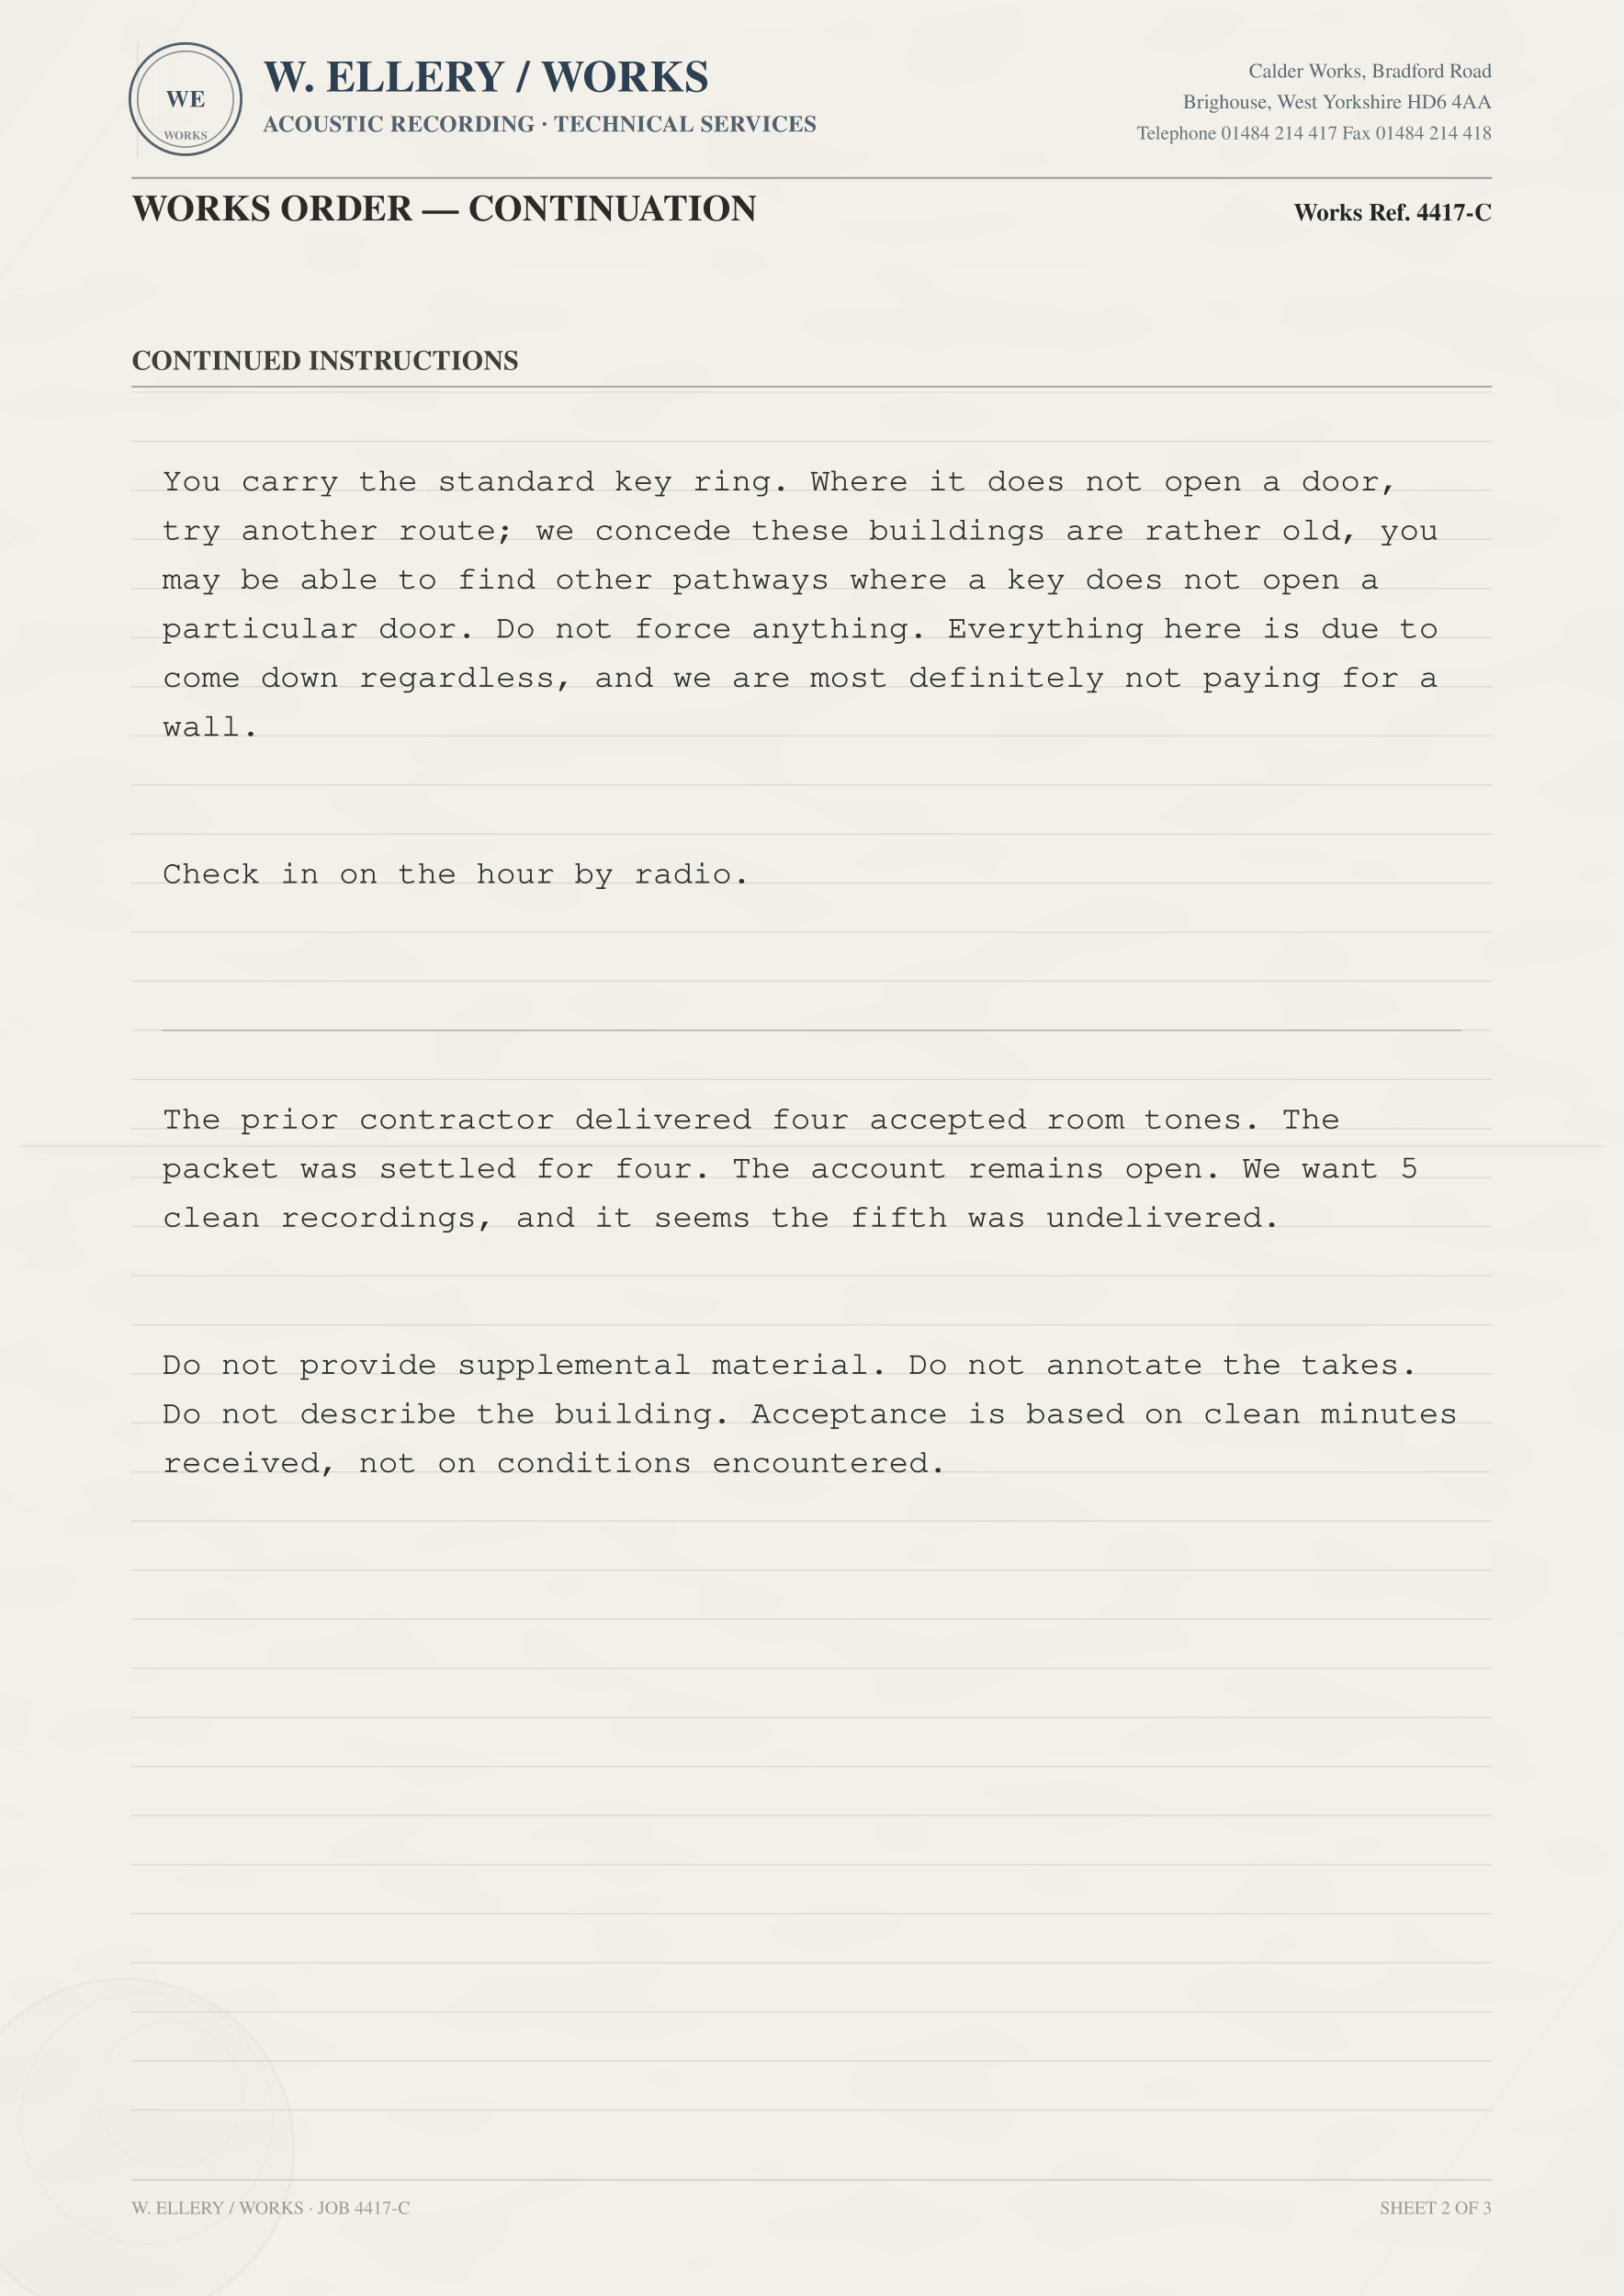
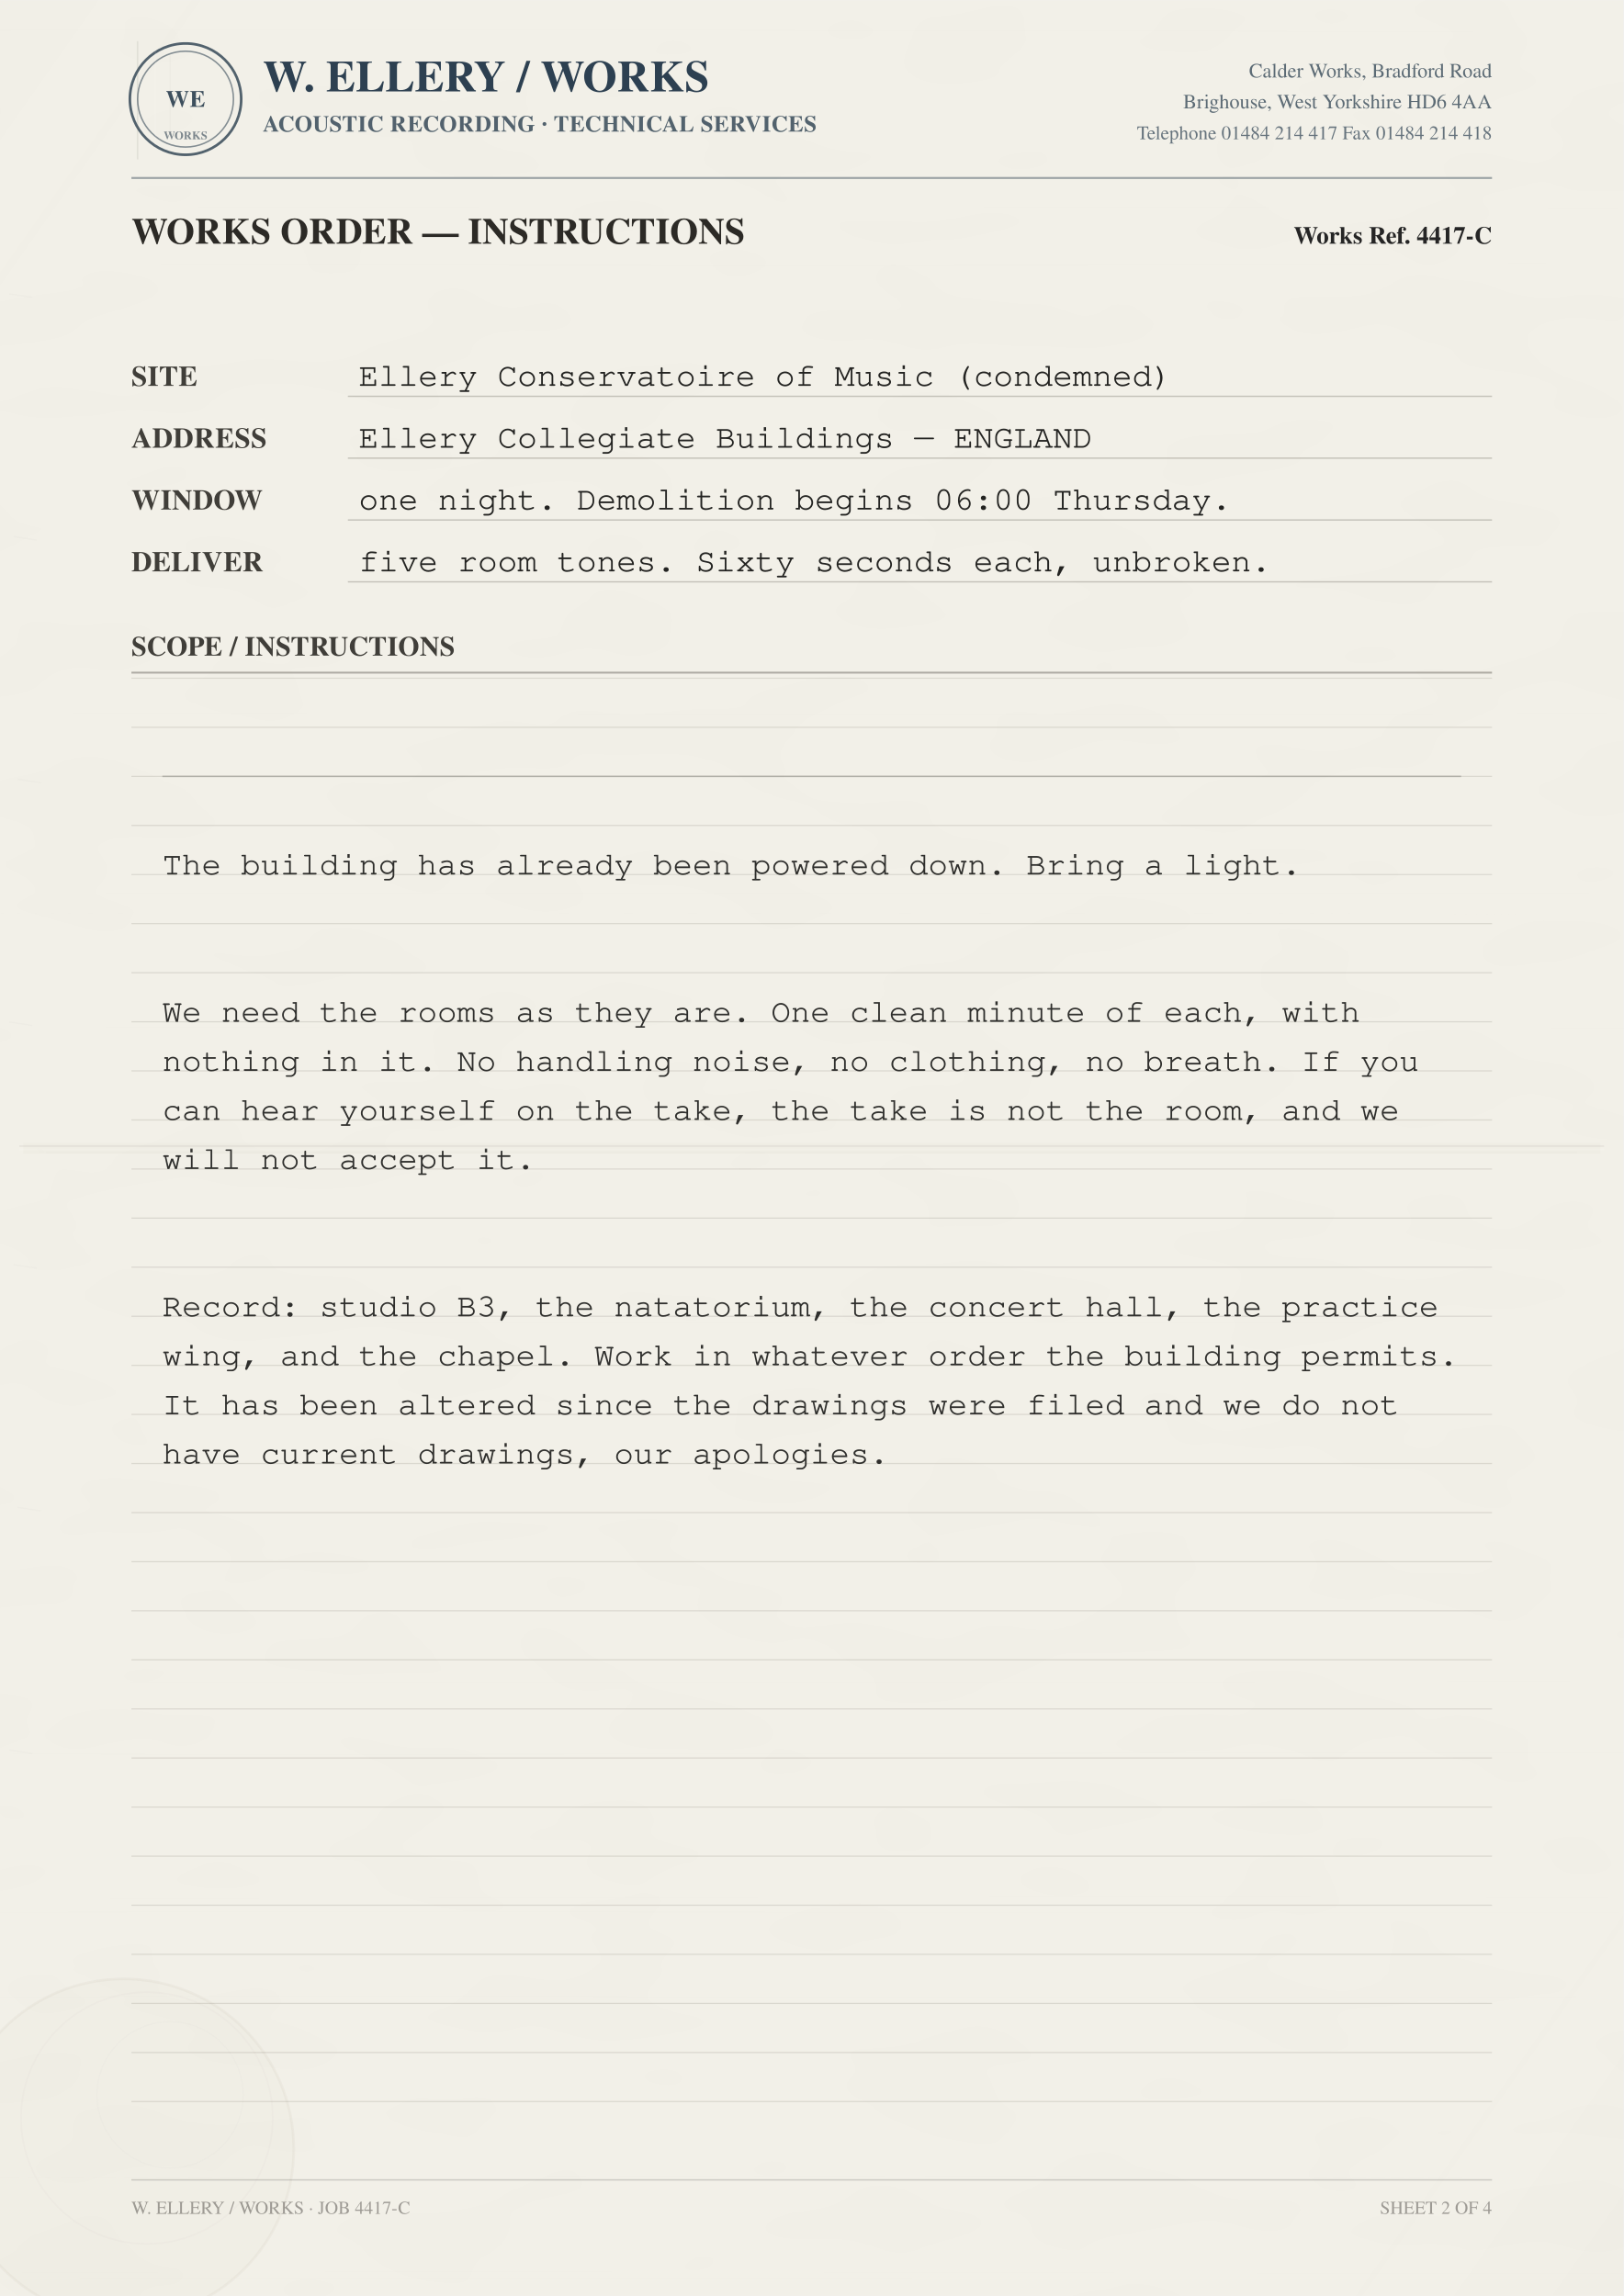
<svg xmlns="http://www.w3.org/2000/svg" width="2480" height="3508" viewBox="0 0 210 297" data-format="A4" data-physical-width-mm="210" data-physical-height-mm="297" data-process-ppi="600" data-canonical-ppi="300" data-entry-process="impact-24-nlq">
  <g id="paper-stock">
    <defs>
      <linearGradient id="edgeTone" x1="0" x2="1" y1="0" y2="1">
        <stop offset="0" stop-color="#5B574F" stop-opacity="0.010" />
        <stop offset=".08" stop-color="#FFFFFF" stop-opacity="0" />
        <stop offset=".90" stop-color="#FFFFFF" stop-opacity="0" />
        <stop offset="1" stop-color="#4E4B45" stop-opacity="0.013" />
      </linearGradient>
      <filter id="stockGrain" x="0" y="0" width="100%" height="100%">
        <feTurbulence type="fractalNoise" baseFrequency="0.045 0.11" numOctaves="2" seed="5191" />
        <feColorMatrix type="matrix" values="0 0 0 0 0.35  0 0 0 0 0.33  0 0 0 0 0.29  0 0 0 .010 0" />
      </filter>
    </defs>
    <rect width="210" height="297" fill="#F2F0E8" />
    <rect width="210" height="297" filter="url(#stockGrain)" opacity=".40" />
    <path d="M 17.53 24.26 C 55 24.54, 155 24.57, 224.29 24.29" stroke="#6D685F" stroke-opacity="0.004" stroke-width="0.047" fill="none" />
    <path d="M -3.48 26.93 C 55 26.60, 155 26.64, 209.34 27.02" stroke="#6D685F" stroke-opacity="0.006" stroke-width="0.078" fill="none" />
    <path d="M -3.86 120.71 C 55 120.91, 155 120.45, 191.64 120.80" stroke="#6D685F" stroke-opacity="0.007" stroke-width="0.052" fill="none" />
    <path d="M 14.24 245.63 C 55 245.59, 155 245.25, 208.05 245.54" stroke="#6D685F" stroke-opacity="0.005" stroke-width="0.079" fill="none" />
    <path d="M -8.41 258.37 C 55 258.03, 155 258.62, 203.96 258.29" stroke="#6D685F" stroke-opacity="0.009" stroke-width="0.062" fill="none" />
    <path d="M 1.69 226.89 C 55 227.09, 155 226.67, 221.09 226.72" stroke="#6D685F" stroke-opacity="0.008" stroke-width="0.068" fill="none" />
    <path d="M -2.52 3.90 C 55 3.71, 155 4.04, 190.52 4.06" stroke="#6D685F" stroke-opacity="0.009" stroke-width="0.066" fill="none" />
    <path d="M -5.34 247.41 C 55 247.14, 155 247.59, 209.48 247.41" stroke="#6D685F" stroke-opacity="0.009" stroke-width="0.078" fill="none" />
    <path d="M 13.76 217.56 C 55 217.56, 155 217.71, 208.74 217.42" stroke="#6D685F" stroke-opacity="0.007" stroke-width="0.064" fill="none" />
    <path d="M 9.49 92.25 C 55 92.27, 155 92.50, 207.82 92.24" stroke="#6D685F" stroke-opacity="0.004" stroke-width="0.083" fill="none" />
    <path d="M 11.31 78.04 C 55 77.99, 155 78.38, 207.09 77.83" stroke="#6D685F" stroke-opacity="0.004" stroke-width="0.044" fill="none" />
    <path d="M 2.64 283.12 C 55 282.82, 155 283.31, 195.72 283.17" stroke="#6D685F" stroke-opacity="0.007" stroke-width="0.037" fill="none" />
    <path d="M -1.72 281.67 C 55 281.54, 155 281.38, 215.74 281.81" stroke="#6D685F" stroke-opacity="0.006" stroke-width="0.061" fill="none" />
    <path d="M 7.81 34.13 C 55 34.38, 155 34.46, 200.01 34.05" stroke="#6D685F" stroke-opacity="0.008" stroke-width="0.078" fill="none" />
    <path d="M 6.09 92.15 C 55 91.87, 155 92.28, 207.09 92.35" stroke="#6D685F" stroke-opacity="0.006" stroke-width="0.045" fill="none" />
    <path d="M -6.18 215.27 C 55 215.41, 155 215.63, 205.29 215.44" stroke="#6D685F" stroke-opacity="0.004" stroke-width="0.055" fill="none" />
    <path d="M -4.49 5.04 C 55 5.03, 155 4.91, 191.82 5.21" stroke="#6D685F" stroke-opacity="0.007" stroke-width="0.050" fill="none" />
    <path d="M 8.55 164.05 C 55 164.20, 155 163.67, 191.24 164.18" stroke="#6D685F" stroke-opacity="0.004" stroke-width="0.040" fill="none" />
    <path d="M -9.96 171.02 C 55 171.05, 155 171.35, 217.05 170.92" stroke="#6D685F" stroke-opacity="0.008" stroke-width="0.041" fill="none" />
    <path d="M -0.29 118.12 C 55 118.38, 155 117.84, 201.90 118.34" stroke="#6D685F" stroke-opacity="0.007" stroke-width="0.057" fill="none" />
    <path d="M 10.25 294.68 C 55 294.69, 155 294.68, 201.55 294.64" stroke="#6D685F" stroke-opacity="0.005" stroke-width="0.068" fill="none" />
    <path d="M 13.57 132.85 C 55 133.03, 155 132.80, 221.06 133.00" stroke="#6D685F" stroke-opacity="0.006" stroke-width="0.077" fill="none" />
    <path d="M -1.59 294.06 C 55 293.67, 155 294.13, 210.30 294.15" stroke="#6D685F" stroke-opacity="0.005" stroke-width="0.080" fill="none" />
    <path d="M 17.62 0.55 C 55 0.24, 155 0.20, 209.65 0.55" stroke="#6D685F" stroke-opacity="0.005" stroke-width="0.038" fill="none" />
    <path d="M 13.62 115.48 C 55 115.52, 155 115.56, 205.62 115.48" stroke="#6D685F" stroke-opacity="0.009" stroke-width="0.068" fill="none" />
    <path d="M 9.50 205.61 C 55 205.61, 155 205.74, 203.98 205.45" stroke="#6D685F" stroke-opacity="0.004" stroke-width="0.052" fill="none" />
    <rect width="210" height="297" fill="url(#edgeTone)" />
  </g>
  <g id="process-content" data-process="impact-24-nlq" transform="rotate(0.000 105 148.5)">
    <g id="ellery-works-seal" data-process="preprinted-stationery">
      <circle cx="24" cy="12.8" r="7.2" fill="none" stroke="#263A4B" stroke-opacity="0.780" stroke-width=".34" />
      <circle cx="24" cy="12.8" r="6.2" fill="none" stroke="#263A4B" stroke-opacity="0.540" stroke-width=".19" />
      <text x="24.000" y="13.800" data-process="preprinted-stationery" font-family="'Nimbus Roman',serif" font-size="3.034" font-weight="700" letter-spacing="0" fill="#263A4B" fill-opacity="0.880" text-anchor="middle">WE</text>
      <text x="24.000" y="18.000" data-process="preprinted-stationery" font-family="'Nimbus Roman',serif" font-size="1.482" font-weight="600" letter-spacing="0" fill="#263A4B" fill-opacity="0.580" text-anchor="middle">WORKS</text>
    </g>
    <text x="34.000" y="11.800" data-process="preprinted-stationery" font-family="'Nimbus Roman',serif" font-size="5.715" font-weight="700" letter-spacing="0.011" fill="#263A4B" fill-opacity="0.960" text-anchor="start">W. ELLERY / WORKS</text>
    <text x="34.000" y="17.000" data-process="preprinted-stationery" font-family="'Nimbus Roman',serif" font-size="2.963" font-weight="600" letter-spacing="0.042" fill="#263A4B" fill-opacity="0.780" text-anchor="start">ACOUSTIC RECORDING · TECHNICAL SERVICES</text>
    <text x="193.000" y="10.000" data-process="preprinted-stationery" font-family="'Nimbus Roman',serif" font-size="2.646" font-weight="400" letter-spacing="0" fill="#263A4B" fill-opacity="0.730" text-anchor="end">Calder Works, Bradford Road</text>
    <text x="193.000" y="14.000" data-process="preprinted-stationery" font-family="'Nimbus Roman',serif" font-size="2.646" font-weight="400" letter-spacing="0" fill="#263A4B" fill-opacity="0.730" text-anchor="end">Brighouse, West Yorkshire  HD6 4AA</text>
    <text x="193.000" y="18.000" data-process="preprinted-stationery" font-family="'Nimbus Roman',serif" font-size="2.505" font-weight="400" letter-spacing="0" fill="#263A4B" fill-opacity="0.680" text-anchor="end">Telephone 01484 214 417   Fax 01484 214 418</text>
    <line x1="17" y1="23" x2="193" y2="23" data-process="preprinted-stationery" stroke="#263A4B" stroke-opacity="0.42" stroke-width="0.26" />
-     <text x="17.000" y="28.500" data-process="preprinted-stationery" font-family="'Nimbus Roman',serif" font-size="4.727" font-weight="700" letter-spacing="0.009" fill="#2C2A26" fill-opacity="1.000" text-anchor="start">WORKS ORDER — CONTINUATION</text>
-     <text x="193.000" y="28.500" data-process="preprinted-stationery" font-family="'Nimbus Roman',serif" font-size="3.175" font-weight="600" letter-spacing="0" fill="#252525" fill-opacity="1.000" text-anchor="end">Works Ref.  4417-C</text>
-     <text x="17.000" y="47.800" data-process="preprinted-stationery" font-family="'Nimbus Roman',serif" font-size="3.556" font-weight="600" letter-spacing="0.028" fill="#403E39" fill-opacity="1.000" text-anchor="start">CONTINUED INSTRUCTIONS</text>
-     <line x1="17" y1="50" x2="193" y2="50" data-process="preprinted-stationery" stroke="#4F4B44" stroke-opacity="0.42" stroke-width="0.24" />
-     <line x1="17" y1="50.72" x2="193" y2="50.72" data-process="preprinted-stationery" stroke="#6B665D" stroke-opacity="0.17" stroke-width="0.14" />
-     <line x1="17" y1="57.07" x2="193" y2="57.07" data-process="preprinted-stationery" stroke="#716C63" stroke-opacity="0.18" stroke-width="0.15" />
-     <line x1="17" y1="63.42" x2="193" y2="63.42" data-process="preprinted-stationery" stroke="#716C63" stroke-opacity="0.18" stroke-width="0.15" />
-     <line x1="17" y1="69.77" x2="193" y2="69.77" data-process="preprinted-stationery" stroke="#716C63" stroke-opacity="0.18" stroke-width="0.15" />
-     <line x1="17" y1="76.12" x2="193" y2="76.12" data-process="preprinted-stationery" stroke="#716C63" stroke-opacity="0.18" stroke-width="0.15" />
-     <line x1="17" y1="82.47" x2="193" y2="82.47" data-process="preprinted-stationery" stroke="#716C63" stroke-opacity="0.18" stroke-width="0.15" />
-     <line x1="17" y1="88.82" x2="193" y2="88.82" data-process="preprinted-stationery" stroke="#716C63" stroke-opacity="0.18" stroke-width="0.15" />
-     <line x1="17" y1="95.17" x2="193" y2="95.17" data-process="preprinted-stationery" stroke="#716C63" stroke-opacity="0.18" stroke-width="0.15" />
-     <line x1="17" y1="101.52" x2="193" y2="101.52" data-process="preprinted-stationery" stroke="#716C63" stroke-opacity="0.18" stroke-width="0.15" />
-     <line x1="17" y1="107.87" x2="193" y2="107.87" data-process="preprinted-stationery" stroke="#716C63" stroke-opacity="0.18" stroke-width="0.15" />
-     <line x1="17" y1="114.22" x2="193" y2="114.22" data-process="preprinted-stationery" stroke="#716C63" stroke-opacity="0.18" stroke-width="0.15" />
-     <line x1="17" y1="120.57" x2="193" y2="120.57" data-process="preprinted-stationery" stroke="#716C63" stroke-opacity="0.18" stroke-width="0.15" />
-     <line x1="17" y1="126.92" x2="193" y2="126.92" data-process="preprinted-stationery" stroke="#716C63" stroke-opacity="0.18" stroke-width="0.15" />
-     <line x1="17" y1="133.27" x2="193" y2="133.27" data-process="preprinted-stationery" stroke="#716C63" stroke-opacity="0.18" stroke-width="0.15" />
-     <line x1="17" y1="139.62" x2="193" y2="139.62" data-process="preprinted-stationery" stroke="#716C63" stroke-opacity="0.18" stroke-width="0.15" />
-     <line x1="17" y1="145.97" x2="193" y2="145.97" data-process="preprinted-stationery" stroke="#716C63" stroke-opacity="0.18" stroke-width="0.15" />
-     <line x1="17" y1="152.32" x2="193" y2="152.32" data-process="preprinted-stationery" stroke="#716C63" stroke-opacity="0.18" stroke-width="0.15" />
-     <line x1="17" y1="158.67" x2="193" y2="158.67" data-process="preprinted-stationery" stroke="#716C63" stroke-opacity="0.18" stroke-width="0.15" />
-     <line x1="17" y1="165.02" x2="193" y2="165.02" data-process="preprinted-stationery" stroke="#716C63" stroke-opacity="0.18" stroke-width="0.15" />
-     <line x1="17" y1="171.37" x2="193" y2="171.37" data-process="preprinted-stationery" stroke="#716C63" stroke-opacity="0.18" stroke-width="0.15" />
-     <line x1="17" y1="177.72" x2="193" y2="177.72" data-process="preprinted-stationery" stroke="#716C63" stroke-opacity="0.18" stroke-width="0.15" />
-     <line x1="17" y1="184.07" x2="193" y2="184.07" data-process="preprinted-stationery" stroke="#716C63" stroke-opacity="0.18" stroke-width="0.15" />
-     <line x1="17" y1="190.42" x2="193" y2="190.42" data-process="preprinted-stationery" stroke="#716C63" stroke-opacity="0.18" stroke-width="0.15" />
-     <line x1="17" y1="196.77" x2="193" y2="196.77" data-process="preprinted-stationery" stroke="#716C63" stroke-opacity="0.18" stroke-width="0.15" />
-     <line x1="17" y1="203.12" x2="193" y2="203.12" data-process="preprinted-stationery" stroke="#716C63" stroke-opacity="0.18" stroke-width="0.15" />
-     <line x1="17" y1="209.47" x2="193" y2="209.47" data-process="preprinted-stationery" stroke="#716C63" stroke-opacity="0.18" stroke-width="0.15" />
-     <line x1="17" y1="215.82" x2="193" y2="215.82" data-process="preprinted-stationery" stroke="#716C63" stroke-opacity="0.18" stroke-width="0.15" />
-     <line x1="17" y1="222.17" x2="193" y2="222.17" data-process="preprinted-stationery" stroke="#716C63" stroke-opacity="0.18" stroke-width="0.15" />
-     <line x1="17" y1="228.52" x2="193" y2="228.52" data-process="preprinted-stationery" stroke="#716C63" stroke-opacity="0.18" stroke-width="0.15" />
-     <line x1="17" y1="234.87" x2="193" y2="234.87" data-process="preprinted-stationery" stroke="#716C63" stroke-opacity="0.18" stroke-width="0.15" />
-     <line x1="17" y1="241.22" x2="193" y2="241.22" data-process="preprinted-stationery" stroke="#716C63" stroke-opacity="0.18" stroke-width="0.15" />
-     <line x1="17" y1="247.57" x2="193" y2="247.57" data-process="preprinted-stationery" stroke="#716C63" stroke-opacity="0.18" stroke-width="0.15" />
-     <line x1="17" y1="253.92" x2="193" y2="253.92" data-process="preprinted-stationery" stroke="#716C63" stroke-opacity="0.18" stroke-width="0.15" />
-     <line x1="17" y1="260.27" x2="193" y2="260.27" data-process="preprinted-stationery" stroke="#716C63" stroke-opacity="0.18" stroke-width="0.15" />
-     <line x1="17" y1="266.62" x2="193" y2="266.62" data-process="preprinted-stationery" stroke="#716C63" stroke-opacity="0.18" stroke-width="0.15" />
-     <line x1="17" y1="272.97" x2="193" y2="272.97" data-process="preprinted-stationery" stroke="#716C63" stroke-opacity="0.18" stroke-width="0.15" />
-     <text x="21.000" y="63.420" font-family="'Nimbus Mono PS',monospace" font-size="4.233" font-weight="400" letter-spacing="0" fill="#242321" fill-opacity="0.940" text-anchor="start">You carry the standard key ring. Where it does not open a door,</text>
-     <text x="21.000" y="69.770" font-family="'Nimbus Mono PS',monospace" font-size="4.233" font-weight="400" letter-spacing="0" fill="#242321" fill-opacity="0.940" text-anchor="start">try another route; we concede these buildings are rather old, you</text>
-     <text x="21.000" y="76.120" font-family="'Nimbus Mono PS',monospace" font-size="4.233" font-weight="400" letter-spacing="0" fill="#242321" fill-opacity="0.940" text-anchor="start">may be able to find other pathways where a key does not open a</text>
-     <text x="21.000" y="82.470" font-family="'Nimbus Mono PS',monospace" font-size="4.233" font-weight="400" letter-spacing="0" fill="#242321" fill-opacity="0.940" text-anchor="start">particular door. Do not force anything. Everything here is due to</text>
-     <text x="21.000" y="88.820" font-family="'Nimbus Mono PS',monospace" font-size="4.233" font-weight="400" letter-spacing="0" fill="#242321" fill-opacity="0.940" text-anchor="start">come down regardless, and we are most definitely not paying for a</text>
-     <text x="21.000" y="95.170" font-family="'Nimbus Mono PS',monospace" font-size="4.233" font-weight="400" letter-spacing="0" fill="#242321" fill-opacity="0.940" text-anchor="start">wall.</text>
-     <text x="21.000" y="114.220" font-family="'Nimbus Mono PS',monospace" font-size="4.233" font-weight="400" letter-spacing="0" fill="#242321" fill-opacity="0.940" text-anchor="start">Check in on the hour by radio.</text>
-     <line x1="21" y1="133.27" x2="189" y2="133.27" data-process="preprinted-stationery" stroke="#494846" stroke-opacity="0.28" stroke-width="0.2" />
-     <text x="21.000" y="145.970" font-family="'Nimbus Mono PS',monospace" font-size="4.233" font-weight="400" letter-spacing="0" fill="#242321" fill-opacity="0.940" text-anchor="start">The prior contractor delivered four accepted room tones. The</text>
-     <text x="21.000" y="152.320" font-family="'Nimbus Mono PS',monospace" font-size="4.233" font-weight="400" letter-spacing="0" fill="#242321" fill-opacity="0.940" text-anchor="start">packet was settled for four. The account remains open. We want 5</text>
-     <text x="21.000" y="158.670" font-family="'Nimbus Mono PS',monospace" font-size="4.233" font-weight="400" letter-spacing="0" fill="#242321" fill-opacity="0.940" text-anchor="start">clean recordings, and it seems the fifth was undelivered.</text>
-     <text x="21.000" y="177.720" font-family="'Nimbus Mono PS',monospace" font-size="4.233" font-weight="400" letter-spacing="0" fill="#242321" fill-opacity="0.940" text-anchor="start">Do not provide supplemental material. Do not annotate the takes.</text>
-     <text x="21.000" y="184.070" font-family="'Nimbus Mono PS',monospace" font-size="4.233" font-weight="400" letter-spacing="0" fill="#242321" fill-opacity="0.940" text-anchor="start">Do not describe the building. Acceptance is based on clean minutes</text>
-     <text x="21.000" y="190.420" font-family="'Nimbus Mono PS',monospace" font-size="4.233" font-weight="400" letter-spacing="0" fill="#242321" fill-opacity="0.940" text-anchor="start">received, not on conditions encountered.</text>
+     <text x="17.000" y="31.500" data-process="preprinted-stationery" font-family="'Nimbus Roman',serif" font-size="4.727" font-weight="700" letter-spacing="0.009" fill="#2C2A26" fill-opacity="1.000" text-anchor="start">WORKS ORDER — INSTRUCTIONS</text>
+     <text x="193.000" y="31.500" data-process="preprinted-stationery" font-family="'Nimbus Roman',serif" font-size="3.175" font-weight="600" letter-spacing="0" fill="#252525" fill-opacity="1.000" text-anchor="end">Works Ref.  4417-C</text>
+     <text x="17.000" y="49.900" data-process="preprinted-stationery" font-family="'Nimbus Roman',serif" font-size="3.683" font-weight="600" letter-spacing="0.028" fill="#403E39" fill-opacity="1.000" text-anchor="start">SITE</text>
+     <line x1="45" y1="51.25" x2="193" y2="51.25" data-process="preprinted-stationery" stroke="#5E5A52" stroke-opacity="0.31" stroke-width="0.17" />
+     <text x="46.400" y="49.900" font-family="'Nimbus Mono PS',monospace" font-size="4.276" font-weight="400" letter-spacing="0" fill="#232321" fill-opacity="1.000" text-anchor="start">Ellery Conservatoire of Music (condemned)</text>
+     <text x="17.000" y="57.900" data-process="preprinted-stationery" font-family="'Nimbus Roman',serif" font-size="3.683" font-weight="600" letter-spacing="0.028" fill="#403E39" fill-opacity="1.000" text-anchor="start">ADDRESS</text>
+     <line x1="45" y1="59.25" x2="193" y2="59.25" data-process="preprinted-stationery" stroke="#5E5A52" stroke-opacity="0.31" stroke-width="0.17" />
+     <text x="46.400" y="57.900" font-family="'Nimbus Mono PS',monospace" font-size="4.276" font-weight="400" letter-spacing="0" fill="#232321" fill-opacity="1.000" text-anchor="start">Ellery Collegiate Buildings — ENGLAND</text>
+     <text x="17.000" y="65.900" data-process="preprinted-stationery" font-family="'Nimbus Roman',serif" font-size="3.683" font-weight="600" letter-spacing="0.028" fill="#403E39" fill-opacity="1.000" text-anchor="start">WINDOW</text>
+     <line x1="45" y1="67.25" x2="193" y2="67.25" data-process="preprinted-stationery" stroke="#5E5A52" stroke-opacity="0.31" stroke-width="0.17" />
+     <text x="46.400" y="65.900" font-family="'Nimbus Mono PS',monospace" font-size="4.276" font-weight="400" letter-spacing="0" fill="#232321" fill-opacity="1.000" text-anchor="start">one night. Demolition begins 06:00 Thursday.</text>
+     <text x="17.000" y="73.900" data-process="preprinted-stationery" font-family="'Nimbus Roman',serif" font-size="3.683" font-weight="600" letter-spacing="0.028" fill="#403E39" fill-opacity="1.000" text-anchor="start">DELIVER</text>
+     <line x1="45" y1="75.25" x2="193" y2="75.25" data-process="preprinted-stationery" stroke="#5E5A52" stroke-opacity="0.31" stroke-width="0.17" />
+     <text x="46.400" y="73.900" font-family="'Nimbus Mono PS',monospace" font-size="4.276" font-weight="400" letter-spacing="0" fill="#232321" fill-opacity="1.000" text-anchor="start">five room tones. Sixty seconds each, unbroken.</text>
+     <text x="17.000" y="84.800" data-process="preprinted-stationery" font-family="'Nimbus Roman',serif" font-size="3.556" font-weight="600" letter-spacing="0.028" fill="#403E39" fill-opacity="1.000" text-anchor="start">SCOPE / INSTRUCTIONS</text>
+     <line x1="17" y1="87" x2="193" y2="87" data-process="preprinted-stationery" stroke="#4F4B44" stroke-opacity="0.42" stroke-width="0.24" />
+     <line x1="17" y1="87.72" x2="193" y2="87.72" data-process="preprinted-stationery" stroke="#6B665D" stroke-opacity="0.17" stroke-width="0.14" />
+     <line x1="17" y1="94.07" x2="193" y2="94.07" data-process="preprinted-stationery" stroke="#716C63" stroke-opacity="0.18" stroke-width="0.15" />
+     <line x1="17" y1="100.42" x2="193" y2="100.42" data-process="preprinted-stationery" stroke="#716C63" stroke-opacity="0.18" stroke-width="0.15" />
+     <line x1="17" y1="106.77" x2="193" y2="106.77" data-process="preprinted-stationery" stroke="#716C63" stroke-opacity="0.18" stroke-width="0.15" />
+     <line x1="17" y1="113.12" x2="193" y2="113.12" data-process="preprinted-stationery" stroke="#716C63" stroke-opacity="0.18" stroke-width="0.15" />
+     <line x1="17" y1="119.47" x2="193" y2="119.47" data-process="preprinted-stationery" stroke="#716C63" stroke-opacity="0.18" stroke-width="0.15" />
+     <line x1="17" y1="125.82" x2="193" y2="125.82" data-process="preprinted-stationery" stroke="#716C63" stroke-opacity="0.18" stroke-width="0.15" />
+     <line x1="17" y1="132.17" x2="193" y2="132.17" data-process="preprinted-stationery" stroke="#716C63" stroke-opacity="0.18" stroke-width="0.15" />
+     <line x1="17" y1="138.52" x2="193" y2="138.52" data-process="preprinted-stationery" stroke="#716C63" stroke-opacity="0.18" stroke-width="0.15" />
+     <line x1="17" y1="144.87" x2="193" y2="144.87" data-process="preprinted-stationery" stroke="#716C63" stroke-opacity="0.18" stroke-width="0.15" />
+     <line x1="17" y1="151.22" x2="193" y2="151.22" data-process="preprinted-stationery" stroke="#716C63" stroke-opacity="0.18" stroke-width="0.15" />
+     <line x1="17" y1="157.57" x2="193" y2="157.57" data-process="preprinted-stationery" stroke="#716C63" stroke-opacity="0.18" stroke-width="0.15" />
+     <line x1="17" y1="163.92" x2="193" y2="163.92" data-process="preprinted-stationery" stroke="#716C63" stroke-opacity="0.18" stroke-width="0.15" />
+     <line x1="17" y1="170.27" x2="193" y2="170.27" data-process="preprinted-stationery" stroke="#716C63" stroke-opacity="0.18" stroke-width="0.15" />
+     <line x1="17" y1="176.62" x2="193" y2="176.62" data-process="preprinted-stationery" stroke="#716C63" stroke-opacity="0.18" stroke-width="0.15" />
+     <line x1="17" y1="182.97" x2="193" y2="182.97" data-process="preprinted-stationery" stroke="#716C63" stroke-opacity="0.18" stroke-width="0.15" />
+     <line x1="17" y1="189.32" x2="193" y2="189.32" data-process="preprinted-stationery" stroke="#716C63" stroke-opacity="0.18" stroke-width="0.15" />
+     <line x1="17" y1="195.67" x2="193" y2="195.67" data-process="preprinted-stationery" stroke="#716C63" stroke-opacity="0.18" stroke-width="0.15" />
+     <line x1="17" y1="202.02" x2="193" y2="202.02" data-process="preprinted-stationery" stroke="#716C63" stroke-opacity="0.18" stroke-width="0.15" />
+     <line x1="17" y1="208.37" x2="193" y2="208.37" data-process="preprinted-stationery" stroke="#716C63" stroke-opacity="0.18" stroke-width="0.15" />
+     <line x1="17" y1="214.72" x2="193" y2="214.72" data-process="preprinted-stationery" stroke="#716C63" stroke-opacity="0.18" stroke-width="0.15" />
+     <line x1="17" y1="221.07" x2="193" y2="221.07" data-process="preprinted-stationery" stroke="#716C63" stroke-opacity="0.18" stroke-width="0.15" />
+     <line x1="17" y1="227.42" x2="193" y2="227.42" data-process="preprinted-stationery" stroke="#716C63" stroke-opacity="0.18" stroke-width="0.15" />
+     <line x1="17" y1="233.77" x2="193" y2="233.77" data-process="preprinted-stationery" stroke="#716C63" stroke-opacity="0.18" stroke-width="0.15" />
+     <line x1="17" y1="240.12" x2="193" y2="240.12" data-process="preprinted-stationery" stroke="#716C63" stroke-opacity="0.18" stroke-width="0.15" />
+     <line x1="17" y1="246.47" x2="193" y2="246.47" data-process="preprinted-stationery" stroke="#716C63" stroke-opacity="0.18" stroke-width="0.15" />
+     <line x1="17" y1="252.82" x2="193" y2="252.82" data-process="preprinted-stationery" stroke="#716C63" stroke-opacity="0.18" stroke-width="0.15" />
+     <line x1="17" y1="259.17" x2="193" y2="259.17" data-process="preprinted-stationery" stroke="#716C63" stroke-opacity="0.18" stroke-width="0.15" />
+     <line x1="17" y1="265.52" x2="193" y2="265.52" data-process="preprinted-stationery" stroke="#716C63" stroke-opacity="0.18" stroke-width="0.15" />
+     <line x1="17" y1="271.87" x2="193" y2="271.87" data-process="preprinted-stationery" stroke="#716C63" stroke-opacity="0.18" stroke-width="0.15" />
+     <line x1="21" y1="100.42" x2="189" y2="100.42" data-process="preprinted-stationery" stroke="#494846" stroke-opacity="0.28" stroke-width="0.2" />
+     <text x="21.000" y="113.120" font-family="'Nimbus Mono PS',monospace" font-size="4.233" font-weight="400" letter-spacing="0" fill="#242321" fill-opacity="0.940" text-anchor="start">The building has already been powered down. Bring a light.</text>
+     <text x="21.000" y="132.170" font-family="'Nimbus Mono PS',monospace" font-size="4.233" font-weight="400" letter-spacing="0" fill="#242321" fill-opacity="0.940" text-anchor="start">We need the rooms as they are. One clean minute of each, with</text>
+     <text x="21.000" y="138.520" font-family="'Nimbus Mono PS',monospace" font-size="4.233" font-weight="400" letter-spacing="0" fill="#242321" fill-opacity="0.940" text-anchor="start">nothing in it. No handling noise, no clothing, no breath. If you</text>
+     <text x="21.000" y="144.870" font-family="'Nimbus Mono PS',monospace" font-size="4.233" font-weight="400" letter-spacing="0" fill="#242321" fill-opacity="0.940" text-anchor="start">can hear yourself on the take, the take is not the room, and we</text>
+     <text x="21.000" y="151.220" font-family="'Nimbus Mono PS',monospace" font-size="4.233" font-weight="400" letter-spacing="0" fill="#242321" fill-opacity="0.940" text-anchor="start">will not accept it.</text>
+     <text x="21.000" y="170.270" font-family="'Nimbus Mono PS',monospace" font-size="4.233" font-weight="400" letter-spacing="0" fill="#242321" fill-opacity="0.940" text-anchor="start">Record: studio B3, the natatorium, the concert hall, the practice</text>
+     <text x="21.000" y="176.620" font-family="'Nimbus Mono PS',monospace" font-size="4.233" font-weight="400" letter-spacing="0" fill="#242321" fill-opacity="0.940" text-anchor="start">wing, and the chapel. Work in whatever order the building permits.</text>
+     <text x="21.000" y="182.970" font-family="'Nimbus Mono PS',monospace" font-size="4.233" font-weight="400" letter-spacing="0" fill="#242321" fill-opacity="0.940" text-anchor="start">It has been altered since the drawings were filed and we do not</text>
+     <text x="21.000" y="189.320" font-family="'Nimbus Mono PS',monospace" font-size="4.233" font-weight="400" letter-spacing="0" fill="#242321" fill-opacity="0.940" text-anchor="start">have current drawings, our apologies.</text>
    <line x1="17" y1="282" x2="193" y2="282" data-process="preprinted-stationery" stroke="#56534E" stroke-opacity="0.24" stroke-width="0.18" />
    <text x="17.000" y="286.400" data-process="preprinted-stationery" font-family="'Nimbus Roman',serif" font-size="2.364" font-weight="400" letter-spacing="0" fill="#56534E" fill-opacity="0.540" text-anchor="start">W. ELLERY / WORKS · JOB 4417-C</text>
-     <text x="193.000" y="286.400" data-process="preprinted-stationery" font-family="'Nimbus Roman',serif" font-size="2.364" font-weight="400" letter-spacing="0" fill="#56534E" fill-opacity="0.540" text-anchor="end">SHEET 2 OF 3</text>
+     <text x="193.000" y="286.400" data-process="preprinted-stationery" font-family="'Nimbus Roman',serif" font-size="2.364" font-weight="400" letter-spacing="0" fill="#56534E" fill-opacity="0.540" text-anchor="end">SHEET 2 OF 4</text>
  </g>
  <g id="process-manual" data-process="biro" />
  <g id="process-handling" data-process="handling">
    <rect x="3" y="147.88" width="204" height="1.35" data-process="handling" fill="#6A645A" fill-opacity="0.020" />
    <line x1="2.5" y1="148.26" x2="207.5" y2="148.26" data-process="handling" stroke="#5D574D" stroke-opacity="0.08" stroke-width="0.2" />
    <line x1="2.5" y1="148.67" x2="207.5" y2="148.67" data-process="handling" stroke="#FFFFFF" stroke-opacity="0.117" stroke-width="0.22" />
    <line x1="6" y1="149.08" x2="204" y2="149.08" data-process="handling" stroke="#81796C" stroke-opacity="0.034" stroke-width="0.12" />
    <line x1="17.8" y1="5.3" x2="17.8" y2="20.6" data-process="handling" stroke="#5F594F" stroke-opacity="0.103" stroke-width="0.2" />
    <line x1="20.1" y1="6.4" x2="20.1" y2="18.8" data-process="handling" stroke="#FFFFFF" stroke-opacity="0.064" stroke-width="0.22" />
    <line x1="22" y1="7.2" x2="22" y2="17.7" data-process="handling" stroke="#777066" stroke-opacity="0.043" stroke-width="0.13" />
    <circle cx="16" cy="278" r="22" data-process="handling" fill="#8A806B" fill-opacity="0.016" stroke="#766B57" stroke-opacity="0.053" stroke-width=".34" />
    <circle cx="19" cy="274" r="16.28" data-process="handling" fill="none" stroke="#8B8068" stroke-opacity="0.031" stroke-width=".22" />
    <circle cx="22" cy="271" r="9.46" data-process="handling" fill="none" stroke="#A39A87" stroke-opacity="0.024" stroke-width=".16" />
    <line x1="1.2" y1="38" x2="4.2" y2="38.45" data-process="handling" stroke="#6B6458" stroke-opacity="0.024" stroke-width="0.17" />
    <line x1="205.8" y1="46" x2="208.4" y2="45.5" data-process="handling" stroke="#FFFFFF" stroke-opacity="0.025" stroke-width="0.16" />
    <line x1="1.75" y1="69.4" x2="4.75" y2="69.85" data-process="handling" stroke="#6B6458" stroke-opacity="0.024" stroke-width="0.17" />
    <line x1="205.25" y1="77.4" x2="207.85" y2="76.9" data-process="handling" stroke="#FFFFFF" stroke-opacity="0.025" stroke-width="0.16" />
    <line x1="2.3" y1="100.8" x2="5.3" y2="101.25" data-process="handling" stroke="#6B6458" stroke-opacity="0.024" stroke-width="0.17" />
    <line x1="204.7" y1="108.8" x2="207.3" y2="108.3" data-process="handling" stroke="#FFFFFF" stroke-opacity="0.025" stroke-width="0.16" />
    <line x1="1.2" y1="132.2" x2="4.2" y2="132.65" data-process="handling" stroke="#6B6458" stroke-opacity="0.024" stroke-width="0.17" />
    <line x1="205.8" y1="140.2" x2="208.4" y2="139.7" data-process="handling" stroke="#FFFFFF" stroke-opacity="0.025" stroke-width="0.16" />
    <line x1="1.75" y1="163.6" x2="4.75" y2="164.05" data-process="handling" stroke="#6B6458" stroke-opacity="0.024" stroke-width="0.17" />
    <line x1="205.25" y1="171.6" x2="207.85" y2="171.1" data-process="handling" stroke="#FFFFFF" stroke-opacity="0.025" stroke-width="0.16" />
    <line x1="2.3" y1="195" x2="5.3" y2="195.45" data-process="handling" stroke="#6B6458" stroke-opacity="0.024" stroke-width="0.17" />
    <line x1="204.7" y1="203" x2="207.3" y2="202.5" data-process="handling" stroke="#FFFFFF" stroke-opacity="0.025" stroke-width="0.16" />
    <line x1="1.2" y1="226.4" x2="4.2" y2="226.85" data-process="handling" stroke="#6B6458" stroke-opacity="0.024" stroke-width="0.17" />
    <line x1="205.8" y1="234.4" x2="208.4" y2="233.9" data-process="handling" stroke="#FFFFFF" stroke-opacity="0.025" stroke-width="0.16" />
  </g>
  <g id="reproduction-defects" data-process="offset-1c" />
</svg>
